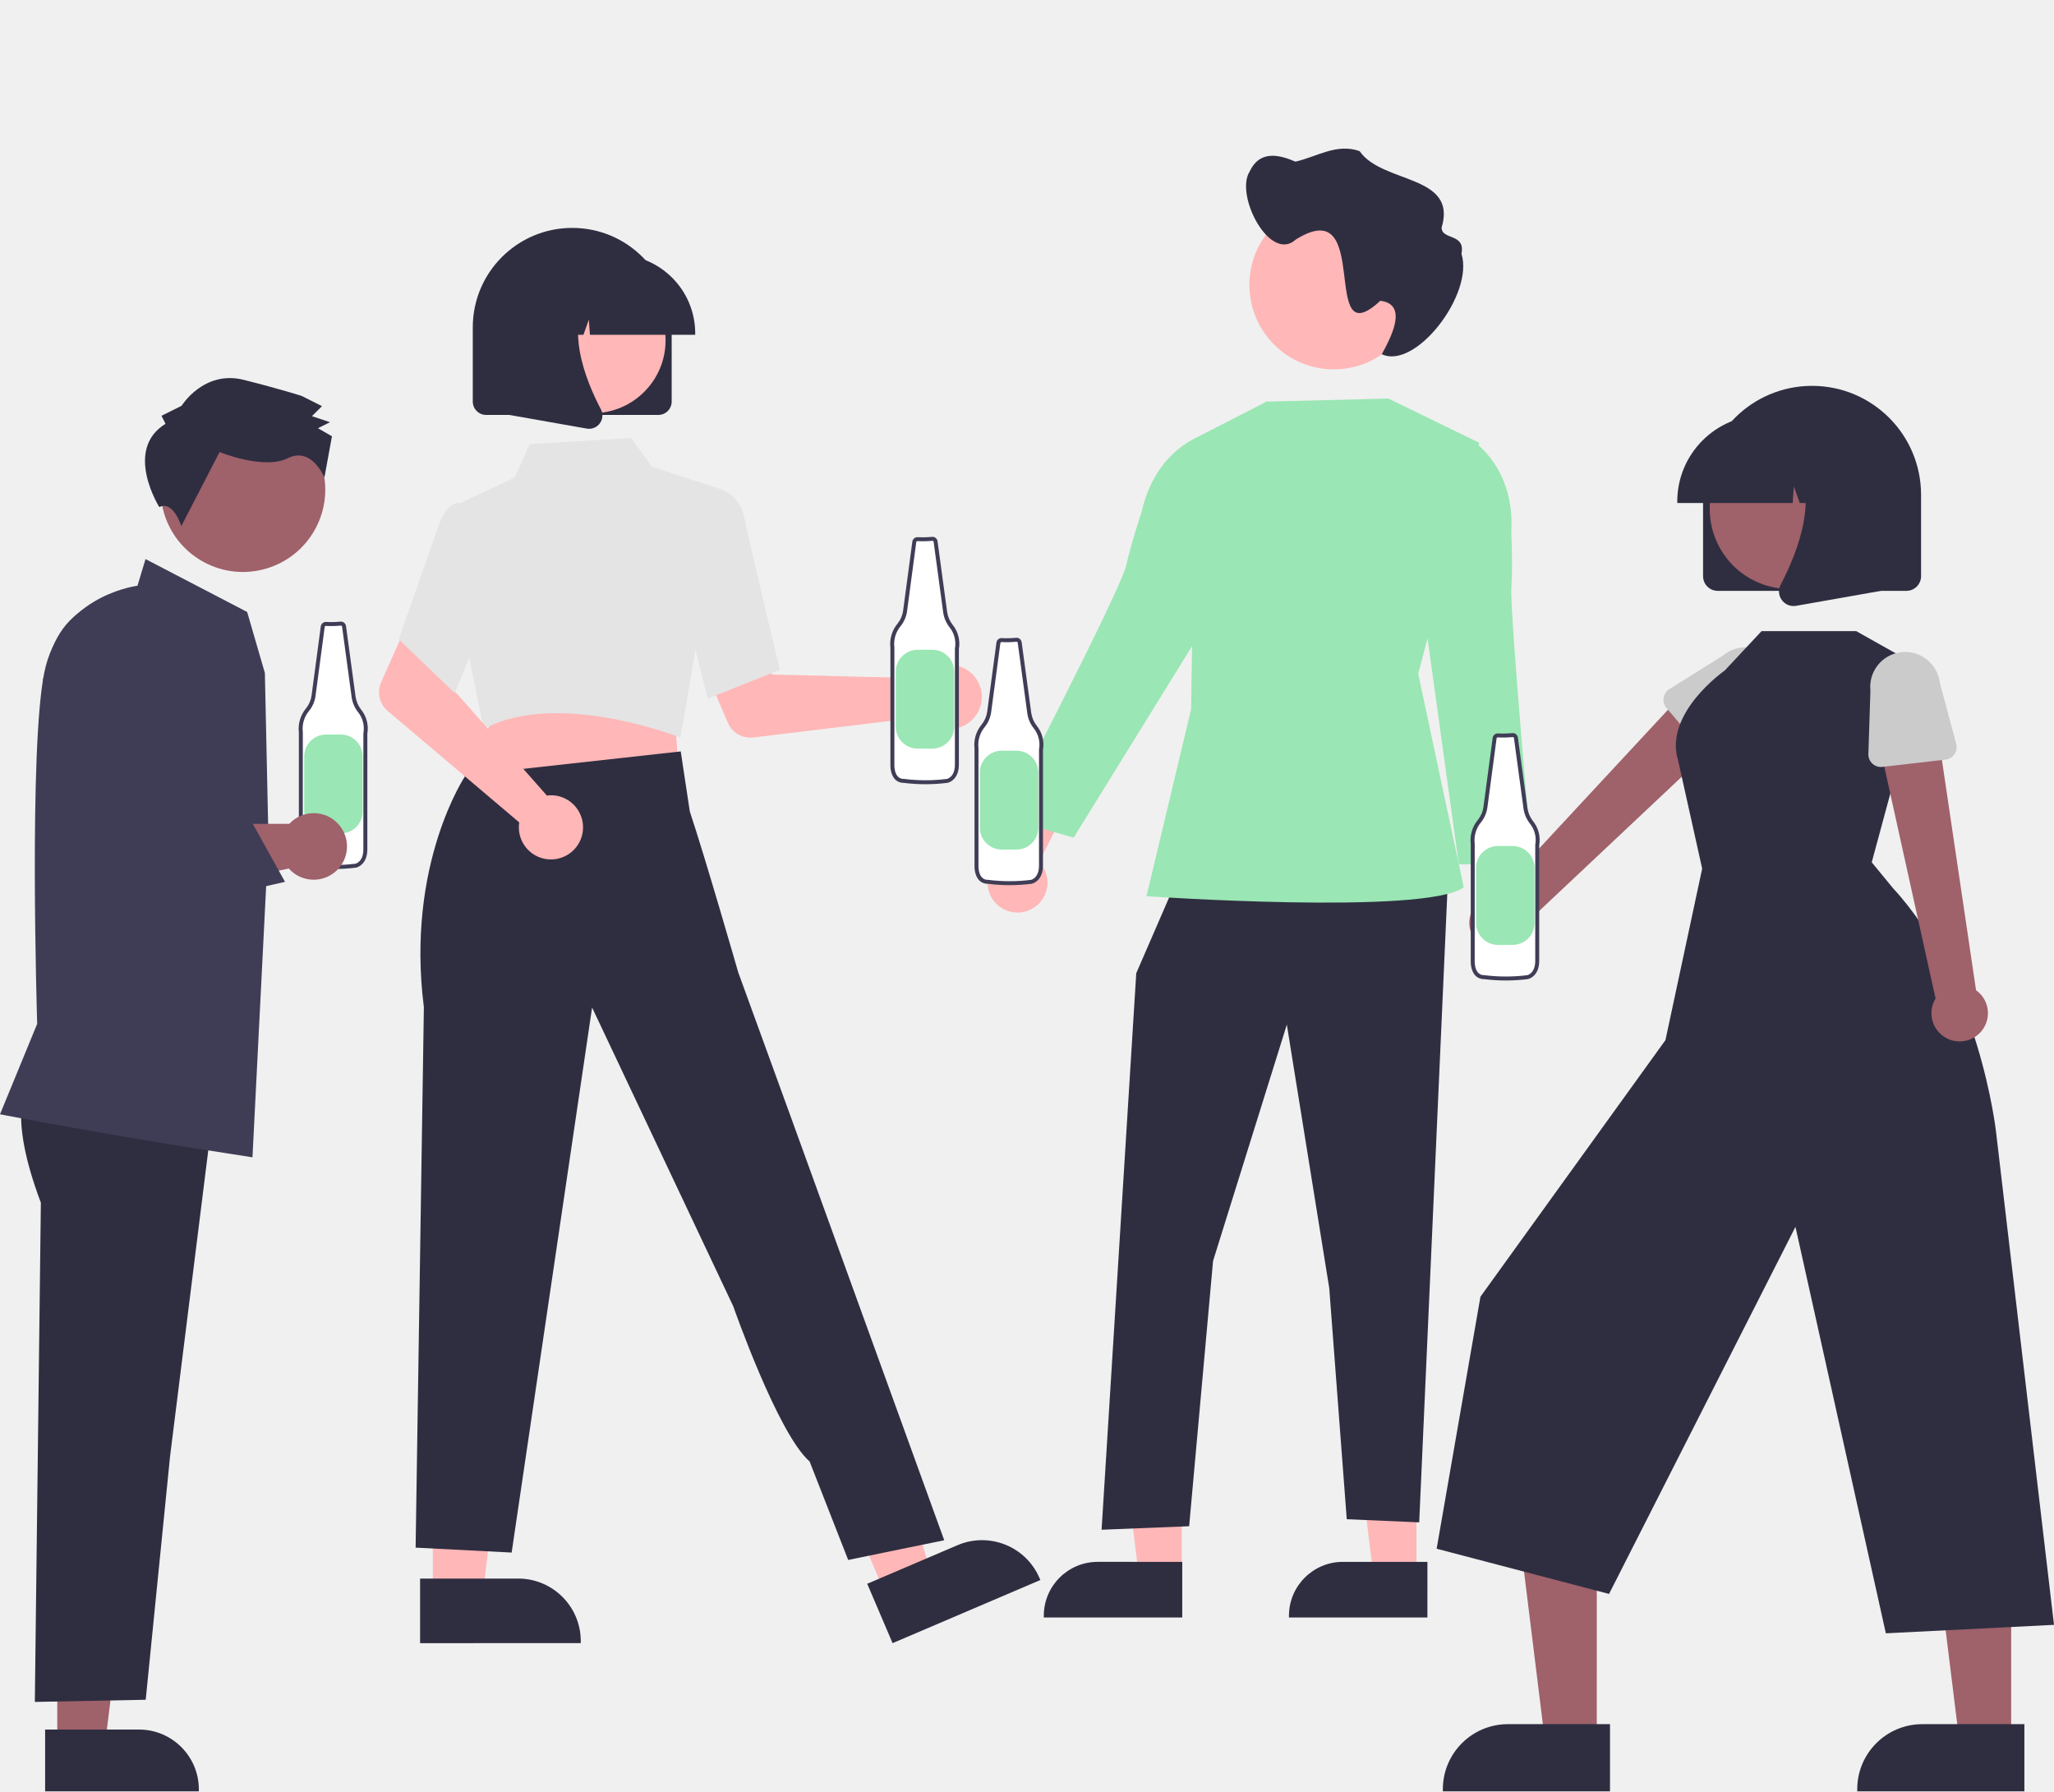
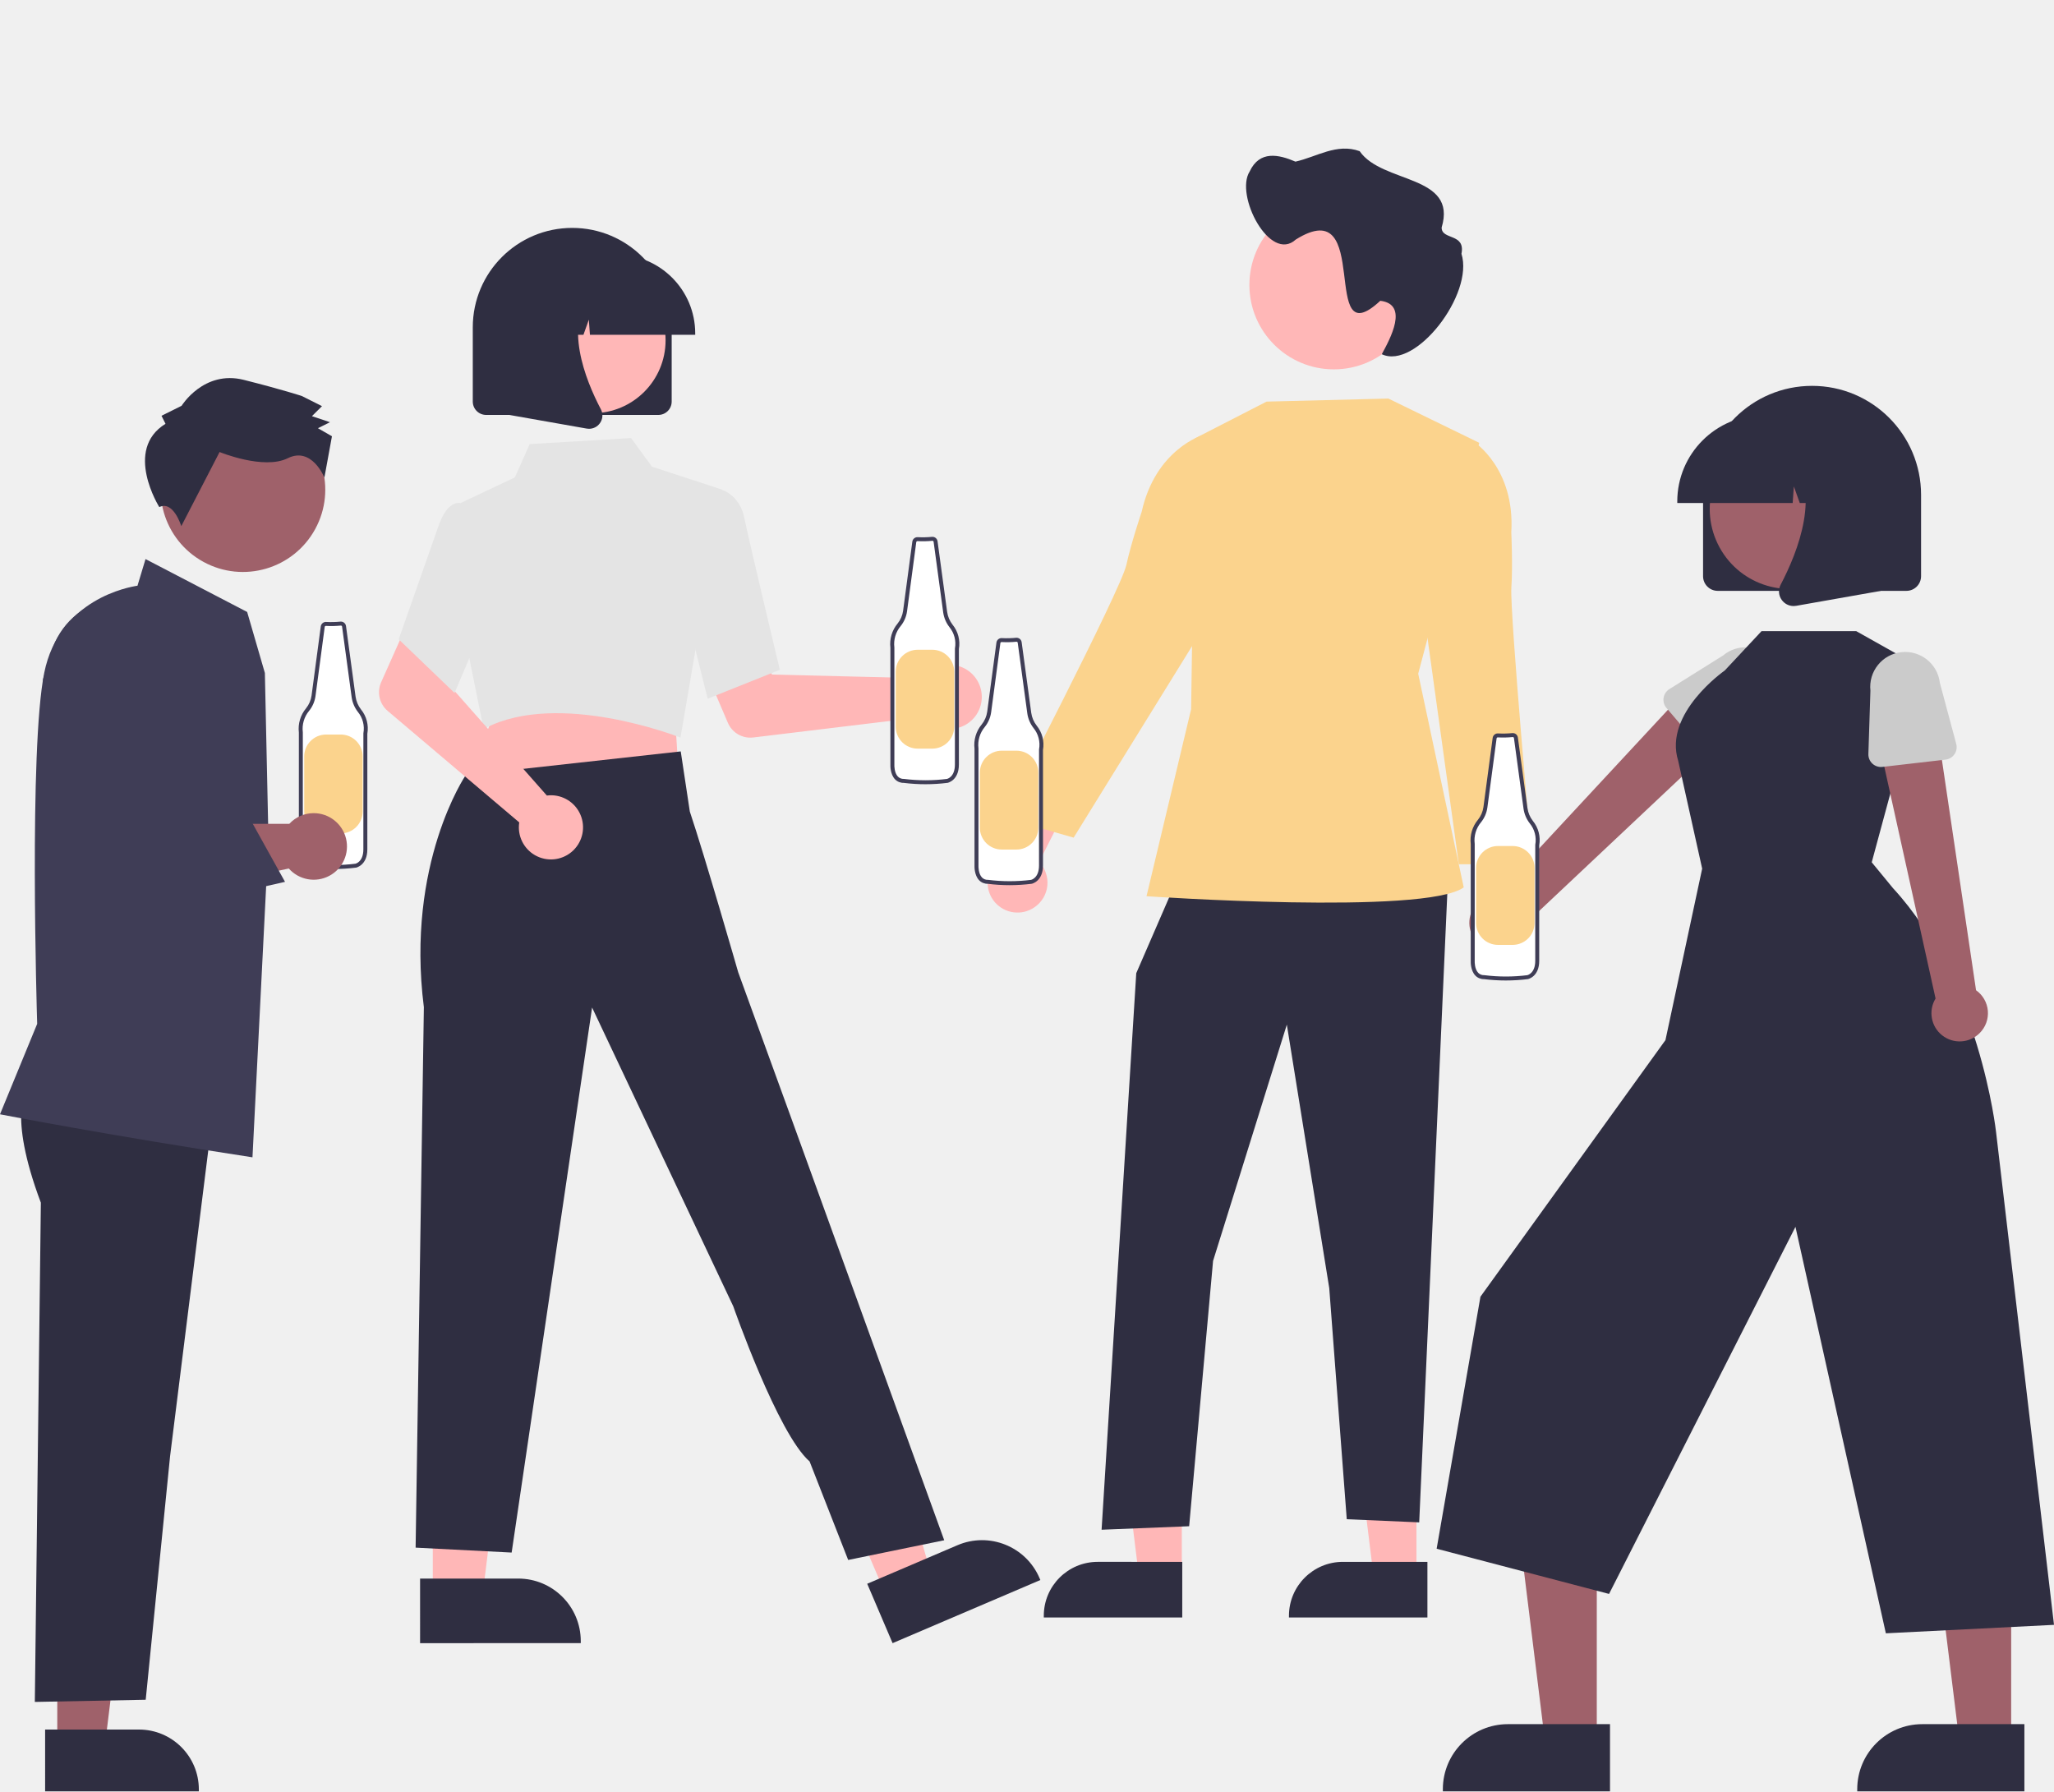
<svg xmlns="http://www.w3.org/2000/svg" data-name="Layer 1" width="732.643" height="638.921" viewBox="0 0 732.643 638.921">
  <path d="M355.197,352.96a33.503,33.503,0,0,1-5.159.12,1.125,1.125,0,0,0-1.239.977l-3.291,24.685a10.021,10.021,0,0,1-2.123,4.89,10.658,10.658,0,0,0-2.399,8.146v41.932s-.212,5.591,4.084,5.591a62.103,62.103,0,0,0,15.485,0s3.44-.651,3.44-5.81V392.203a10.099,10.099,0,0,0-2.123-8.21,10.276,10.276,0,0,1-2.059-4.862l-3.418-25.202A1.125,1.125,0,0,0,355.197,352.96Z" transform="translate(-233.6786 -130.5395)" fill="#fff" />
  <path d="M352.797,440.492a62.674,62.674,0,0,1-7.773-.483,4.18,4.18,0,0,1-3.099-1.269c-1.748-1.816-1.651-4.925-1.646-5.057l-.001-41.862a11.404,11.404,0,0,1,2.564-8.643,9.308,9.308,0,0,0,1.965-4.536l3.29-24.68a1.843,1.843,0,0,1,2.017-1.587,32.657,32.657,0,0,0,5.012-.121l.02-.002a1.833,1.833,0,0,1,1.948,1.579l3.419,25.203a9.578,9.578,0,0,0,1.917,4.522,10.779,10.779,0,0,1,2.272,8.707V433.491c0,5.68-3.975,6.498-4.016,6.506A63.144,63.144,0,0,1,352.797,440.492Zm-2.855-86.709a.424.424,0,0,0-.44.362l-3.292,24.69a10.736,10.736,0,0,1-2.274,5.241,9.991,9.991,0,0,0-2.248,7.614l.005.087v41.932c-.001.052-.077,2.674,1.254,4.052a2.791,2.791,0,0,0,2.122.832l.088.006a61.466,61.466,0,0,0,15.308,0c.067-.017,2.82-.644,2.82-5.109l.011-41.415a9.376,9.376,0,0,0-1.974-7.634,11.013,11.013,0,0,1-2.212-5.211l-3.419-25.206a.42.42,0,0,0-.436-.359,34.363,34.363,0,0,1-5.256.122A.556.556,0,0,0,349.942,353.784Z" transform="translate(-233.6786 -130.5395)" fill="#3f3d56" />
-   <path d="M116.324,261.989h5.216a7.82,7.82,0,0,1,7.82,7.82v19.625a7.82,7.82,0,0,1-7.82,7.82h-5.216a7.82,7.82,0,0,1-7.82-7.82V269.809A7.82,7.82,0,0,1,116.324,261.989Z" fill="#9ae6b4" />
+   <path d="M116.324,261.989h5.216a7.82,7.82,0,0,1,7.82,7.82v19.625a7.82,7.82,0,0,1-7.82,7.82h-5.216a7.82,7.82,0,0,1-7.82-7.82V269.809A7.82,7.82,0,0,1,116.324,261.989Z" fill="#FBD38D" />
  <polygon points="20.432 622.437 37.437 622.437 45.527 556.846 20.429 556.847 20.432 622.437" fill="#9f616a" />
  <path d="M249.773,747.425l33.489-.001h.001A21.343,21.343,0,0,1,304.605,768.765v.694l-54.831.002Z" transform="translate(-233.6786 -130.5395)" fill="#2f2e41" />
  <path d="M243.42,518.702s-7.37,8.331,4.833,40.805l-2.15,178.063,39.547-.772,8.693-86.858L310.171,523.191Z" transform="translate(-233.6786 -130.5395)" fill="#2f2e41" />
  <path d="M323.735,543.32l-.433-.066c-50.592-7.716-88.769-15.113-89.149-15.187l-.474-.092,13.262-32.257c-.105-3.371-2.976-98.023,2.52-125.218,5.32-26.326,30.398-30.64,33.255-31.046l2.869-9.507,36.251,18.864,6.322,21.76,1.284,59.639Z" transform="translate(-233.6786 -130.5395)" fill="#3f3d56" />
  <path d="M345.569,420.57a11.83,11.83,0,0,0-8.691,3.801H275.945l-22.319,4.751,3.664,28.264,79.396-17.075a11.871,11.871,0,1,0,8.882-19.741Z" transform="translate(-233.6786 -130.5395)" fill="#9f616a" />
  <circle cx="320.33" cy="305.177" r="29.366" transform="translate(-334.777 309.3312) rotate(-61.33684)" fill="#9f616a" />
  <path d="M292.71,281.7l-1.424-2.865,7.164-3.559s7.902-12.858,22.202-9.245,20.734,5.776,20.734,5.776l7.145,3.595-3.586,3.568,6.434,2.163-4.298,2.135,5.001,2.874-2.692,14.735s-4.471-11.176-13.068-6.905-24.32-2.208-24.32-2.208l-13.66,26.437s-2.818-9.268-7.843-6.796C290.499,311.406,277.662,290.963,292.71,281.7Z" transform="translate(-233.6786 -130.5395)" fill="#2f2e41" />
  <path d="M257.68,462.684,250.712,441.957l-1.686-69.094,2.969-9.803a27.389,27.389,0,1,1,51.728,17.896l-15.914,40.779.809,1.57,34.477-.279L335.342,445.071Z" transform="translate(-233.6786 -130.5395)" fill="#3f3d56" />
  <path d="M602.627,454.168a10.611,10.611,0,0,0,1.695-16.183l16.994-33.662-19.465,2.258-13.154,31.62A10.669,10.669,0,0,0,602.627,454.168Z" transform="translate(-233.6786 -130.5395)" fill="#ffb7b7" />
  <polygon points="505.24 562.075 489.924 562.074 482.638 502.999 505.242 503.001 505.24 562.075" fill="#ffb7b7" />
  <path d="M742.824,707.46l-49.384-.002v-.625A19.223,19.223,0,0,1,712.662,687.613h.001l30.162.001Z" transform="translate(-233.6786 -130.5395)" fill="#2f2e41" />
  <polygon points="421.54 562.075 406.224 562.074 398.938 502.999 421.543 503.001 421.54 562.075" fill="#ffb7b7" />
  <path d="M655.377,707.46l-49.384-.002v-.625a19.223,19.223,0,0,1,19.222-19.221h.001l30.162.001Z" transform="translate(-233.6786 -130.5395)" fill="#2f2e41" />
  <polygon points="420.285 312.572 405.294 347.108 392.928 545.614 424.159 544.365 432.689 449.736 459.002 365.454 474.129 459.415 480.376 541.866 506.218 542.985 516.516 312.572 420.285 312.572" fill="#2f2e41" />
-   <path d="M728.899,272.694l-43.449,1.087-25.509,13.095-1.4,96.614-15.909,66.704s99.404,6.841,113.146-3.153l-16.24-76.204,21.782-82.355Z" transform="translate(-233.6786 -130.5395)" fill="#9ae6b4" />
-   <path d="M666.651,288.478l-4.045-2.732s-16.757,5.022-21.71,27.366c0,0-3.79,11.21-5.453,18.917-1.907,8.84-44.026,90.041-44.026,90.041l25.217,7.234,46.232-74.766Z" transform="translate(-233.6786 -130.5395)" fill="#9ae6b4" />
+   <path d="M728.899,272.694l-43.449,1.087-25.509,13.095-1.4,96.614-15.909,66.704s99.404,6.841,113.146-3.153l-16.24-76.204,21.782-82.355Z" transform="translate(-233.6786 -130.5395)" fill="#FBD38D" />
+   <path d="M666.651,288.478l-4.045-2.732s-16.757,5.022-21.71,27.366c0,0-3.79,11.21-5.453,18.917-1.907,8.84-44.026,90.041-44.026,90.041l25.217,7.234,46.232-74.766Z" transform="translate(-233.6786 -130.5395)" fill="#FBD38D" />
  <path d="M760.638,466.556a10.611,10.611,0,0,1,2.833-16.023l-7.053-37.043,18.088,7.538,3.924,34.021a10.669,10.669,0,0,1-17.792,11.507Z" transform="translate(-233.6786 -130.5395)" fill="#ffb7b7" />
-   <path d="M754.782,289.636l4.641-1.51s14.722,9.448,13.322,32.292c0,0,.552,11.821.025,19.688-.604,9.023,7.495,98.691,7.495,98.691H754.03L742.787,357.594Z" transform="translate(-233.6786 -130.5395)" fill="#9ae6b4" />
+   <path d="M754.782,289.636l4.641-1.51s14.722,9.448,13.322,32.292c0,0,.552,11.821.025,19.688-.604,9.023,7.495,98.691,7.495,98.691H754.03L742.787,357.594Z" transform="translate(-233.6786 -130.5395)" fill="#FBD38D" />
  <path d="M739.565,232.16a30.119,30.119,0,1,1-30.119-30.119h0a30.044,30.044,0,0,1,30.119,29.969Q739.565,232.085,739.565,232.16Z" transform="translate(-233.6786 -130.5395)" fill="#ffb7b7" />
  <path d="M679.426,191.704c3.528-7.587,10.356-6.087,16.328-3.515,7.562-1.677,14.754-6.699,22.902-3.729,8.026,11.673,34.972,8.239,29.239,27.243-.007,4.554,8.569,1.903,7.072,9.361,4.543,14.353-16.399,41.535-28.421,35.811,2.973-5.449,9.765-17.826-.536-19.054-22.161,20.62-2.286-39.264-30.131-21.849C686.659,224.409,674.038,200.144,679.426,191.704Z" transform="translate(-233.6786 -130.5395)" fill="#2f2e41" />
  <path d="M765.911,469.56a10.009,10.009,0,0,0,11.98-9.594L853.518,388.783l-17.016-13.574-69.117,74.418a10.064,10.064,0,0,0-1.474,19.932Z" transform="translate(-233.6786 -130.5395)" fill="#9f616a" />
  <path d="M842.802,400.29,828.088,383.047a4.488,4.488,0,0,1,1.032-6.717l19.155-11.991a12.464,12.464,0,0,1,16.125,19.01l-14.803,16.978a4.488,4.488,0,0,1-6.796-.037Z" transform="translate(-233.6786 -130.5395)" fill="#cbcbcb" />
  <polygon points="569.558 620.997 551.067 620.996 542.27 549.675 569.561 549.676 569.558 620.997" fill="#9f616a" />
  <path d="M807.952,769.461l-59.622-.002v-.754A23.208,23.208,0,0,1,771.536,745.498h.001l36.415.001Z" transform="translate(-233.6786 -130.5395)" fill="#2f2e41" />
  <polygon points="717.365 620.997 698.875 620.996 690.078 549.675 717.369 549.676 717.365 620.997" fill="#9f616a" />
  <path d="M955.76,769.461l-59.622-.002v-.754A23.208,23.208,0,0,1,919.344,745.498h.001l36.415.001Z" transform="translate(-233.6786 -130.5395)" fill="#2f2e41" />
  <path d="M901.307,438.096l18.639-68.863-24.18-13.591H862.014l-13.127,14.044s-21.932,15.259-16.624,32.166l8.564,38.509-13.097,61.161-65.991,91.515L746.118,682.93l61.492,16.12,66.494-130.93L906.344,713.095l59.977-3.016L945.654,534.297s-5.892-53.549-36.773-86.985Z" transform="translate(-233.6786 -130.5395)" fill="#2f2e41" />
  <path d="M939.799,499.025a10.009,10.009,0,0,0-1.282-15.294l-14.462-97.564-20.757,6.554,20.778,93.965a10.064,10.064,0,0,0,15.723,12.34Z" transform="translate(-233.6786 -130.5395)" fill="#9f616a" />
  <path d="M927.629,401.479,905.111,404.075a4.488,4.488,0,0,1-5-4.603l.729-22.587a12.464,12.464,0,0,1,24.772-2.783l5.837,21.756a4.488,4.488,0,0,1-3.821,5.62Z" transform="translate(-233.6786 -130.5395)" fill="#cbcbcb" />
  <path d="M841.146,336.058V307.044a38.88,38.88,0,1,1,77.76,0v29.015a5.229,5.229,0,0,1-5.223,5.223H846.369A5.229,5.229,0,0,1,841.146,336.058Z" transform="translate(-233.6786 -130.5395)" fill="#2f2e41" />
  <circle cx="872.037" cy="312.1" r="28.505" transform="translate(-276.5163 325.9885) rotate(-28.66322)" fill="#9f616a" />
  <path d="M831.948,309.365A30.791,30.791,0,0,1,862.704,278.609h5.803a30.79,30.79,0,0,1,30.755,30.756v.58H886.999l-4.183-11.712L881.98,309.945h-6.338l-2.11-5.91-.422,5.91h-41.161Z" transform="translate(-233.6786 -130.5395)" fill="#2f2e41" />
  <path d="M869.231,344.544a5.145,5.145,0,0,1-.409-5.463c6.149-11.697,14.76-33.309,3.331-46.638l-.821-.958h33.178v49.813l-30.14,5.318a5.335,5.335,0,0,1-.924.082A5.202,5.202,0,0,1,869.231,344.544Z" transform="translate(-233.6786 -130.5395)" fill="#2f2e41" />
  <path d="M564.278,371.069a11.478,11.478,0,0,0-1.154,1.391l-54.059-1.323L502.758,359.613l-18.636,7.245,9.182,21.486a8.723,8.723,0,0,0,9.067,5.232l61.077-7.378a11.446,11.446,0,1,0,.83-15.129Z" transform="translate(-233.6786 -130.5395)" fill="#ffb7b7" />
  <polygon points="154.374 568.836 172.149 568.836 180.605 500.275 154.371 500.276 154.374 568.836" fill="#ffb7b7" />
  <path d="M383.519,693.573l35.006-.001h.001A22.309,22.309,0,0,1,440.834,715.879v.725l-57.314.002Z" transform="translate(-233.6786 -130.5395)" fill="#2f2e41" />
  <polygon points="315.778 568.441 332.124 561.458 312.967 495.086 288.843 505.393 315.778 568.441" fill="#ffb7b7" />
  <path d="M543.007,695.425l32.191-13.752.001-.001A22.309,22.309,0,0,1,604.477,693.423l.285.667-52.706,22.516Z" transform="translate(-233.6786 -130.5395)" fill="#2f2e41" />
  <polygon points="240.773 255.381 242.058 276.21 204.487 280.231 165.173 284.438 176.744 252.81 240.773 255.381" fill="#ffb7b7" />
  <path d="M475.771,393.394c-.426-.167-42.863-16.675-68.93-3.177l-.641.332-5.2-25.596-2.963-55.03,19.281-9.111,5.309-11.891,36.159-2.14,7.431,10.19,25.299,8.291L476.396,393.641Z" transform="translate(-233.6786 -130.5395)" fill="#e4e4e4" />
  <path d="M477.1,343.723l4.473-35.142,10.184-3.1.172.063c.235.086,5.77,2.205,7.285,9.867,1.454,7.355,12.407,53.123,12.517,53.585l.11.458-25.733,10.296Z" transform="translate(-233.6786 -130.5395)" fill="#e4e4e4" />
  <path d="M536.218,686.931l34.255-7.027-54.749-151.072-18.738-51.528S485.101,435.988,479.732,420l-3.24-21.453-76.707,8.49s-21.424,31.463-14.916,82.747L381.925,682.539l34.255,1.757,28.692-194.403,50.357,106.57s15.872,45.477,27.228,55.335Z" transform="translate(-233.6786 -130.5395)" fill="#2f2e41" />
  <path d="M430.546,414.192a11.478,11.478,0,0,0-1.805.099l-35.785-40.541,4.163-12.46-17.983-8.74-9.513,21.342a8.723,8.723,0,0,0,2.328,10.207l46.937,39.771a11.446,11.446,0,1,0,11.658-9.678Z" transform="translate(-233.6786 -130.5395)" fill="#ffb7b7" />
  <path d="M375.895,358.557,389.885,318.708c1.572-4.697,3.542-7.551,5.856-8.482a3.613,3.613,0,0,1,2.903-.027l6.273,7.925,5.822,24.459L395.812,377.696Z" transform="translate(-233.6786 -130.5395)" fill="#e4e4e4" />
  <path d="M468.496,278.536h-61.416a4.77,4.77,0,0,1-4.765-4.765V247.299a35.473,35.473,0,0,1,70.946,0v26.472A4.77,4.77,0,0,1,468.496,278.536Z" transform="translate(-233.6786 -130.5395)" fill="#2f2e41" />
  <circle cx="211.399" cy="121.373" r="26.008" fill="#ffb7b7" />
  <path d="M481.653,249.946H444.099l-.385-5.392-1.925,5.392h-5.783l-.763-10.686L431.426,249.946h-11.189v-.529a28.092,28.092,0,0,1,28.061-28.061h5.295a28.092,28.092,0,0,1,28.061,28.061Z" transform="translate(-233.6786 -130.5395)" fill="#2f2e41" />
  <path d="M443.791,283.478a4.867,4.867,0,0,1-.843-.074l-27.499-4.852V233.104H445.72l-.749.874c-10.427,12.161-2.571,31.88,3.039,42.551a4.694,4.694,0,0,1-.373,4.984A4.746,4.746,0,0,1,443.791,283.478Z" transform="translate(-233.6786 -130.5395)" fill="#2f2e41" />
  <path d="M773.197,392.72a33.504,33.504,0,0,1-5.159.12,1.125,1.125,0,0,0-1.239.977l-3.291,24.685a10.021,10.021,0,0,1-2.123,4.89,10.658,10.658,0,0,0-2.399,8.146v41.932s-.212,5.591,4.084,5.591a62.103,62.103,0,0,0,15.485,0s3.44-.651,3.44-5.81V431.963a10.099,10.099,0,0,0-2.123-8.21,10.276,10.276,0,0,1-2.059-4.862l-3.418-25.202A1.125,1.125,0,0,0,773.197,392.72Z" transform="translate(-233.6786 -130.5395)" fill="#fff" />
  <path d="M770.797,480.253a62.674,62.674,0,0,1-7.773-.483,4.18,4.18,0,0,1-3.099-1.269c-1.748-1.816-1.651-4.925-1.646-5.057l-.001-41.862a11.404,11.404,0,0,1,2.564-8.643,9.308,9.308,0,0,0,1.965-4.536l3.29-24.68a1.843,1.843,0,0,1,2.017-1.586,32.658,32.658,0,0,0,5.012-.121l.02-.002a1.833,1.833,0,0,1,1.948,1.579l3.419,25.203a9.578,9.578,0,0,0,1.917,4.522,10.779,10.779,0,0,1,2.272,8.707v41.225c0,5.68-3.975,6.498-4.016,6.506A63.142,63.142,0,0,1,770.797,480.253Zm-2.855-86.709a.424.424,0,0,0-.44.362l-3.292,24.69a10.736,10.736,0,0,1-2.274,5.241,9.991,9.991,0,0,0-2.248,7.614l.005.087v41.932c-.001.052-.077,2.674,1.254,4.052a2.791,2.791,0,0,0,2.122.832l.088.006a61.465,61.465,0,0,0,15.308,0c.067-.017,2.82-.644,2.82-5.109l.011-41.415a9.376,9.376,0,0,0-1.974-7.634,11.013,11.013,0,0,1-2.212-5.211l-3.419-25.206a.42.42,0,0,0-.436-.359,34.364,34.364,0,0,1-5.256.122A.556.556,0,0,0,767.942,393.544Z" transform="translate(-233.6786 -130.5395)" fill="#3f3d56" />
-   <path d="M534.324,301.749h5.216a7.82,7.82,0,0,1,7.82,7.82v19.625a7.82,7.82,0,0,1-7.82,7.82h-5.216a7.82,7.82,0,0,1-7.82-7.82V309.57A7.82,7.82,0,0,1,534.324,301.749Z" fill="#9ae6b4" />
+   <path d="M534.324,301.749h5.216a7.82,7.82,0,0,1,7.82,7.82v19.625a7.82,7.82,0,0,1-7.82,7.82h-5.216a7.82,7.82,0,0,1-7.82-7.82V309.57A7.82,7.82,0,0,1,534.324,301.749Z" fill="#FBD38D" />
  <path d="M596.197,358.72a33.504,33.504,0,0,1-5.159.12,1.125,1.125,0,0,0-1.239.977l-3.291,24.685a10.021,10.021,0,0,1-2.123,4.89,10.658,10.658,0,0,0-2.399,8.146v41.932s-.212,5.591,4.084,5.591a62.103,62.103,0,0,0,15.485,0s3.44-.651,3.44-5.81V397.963a10.099,10.099,0,0,0-2.123-8.21,10.276,10.276,0,0,1-2.059-4.862l-3.418-25.202A1.125,1.125,0,0,0,596.197,358.72Z" transform="translate(-233.6786 -130.5395)" fill="#fff" />
  <path d="M593.797,446.253a62.674,62.674,0,0,1-7.773-.483,4.18,4.18,0,0,1-3.099-1.269c-1.748-1.816-1.651-4.925-1.646-5.057l-.001-41.862a11.404,11.404,0,0,1,2.564-8.643,9.308,9.308,0,0,0,1.965-4.536l3.29-24.68a1.843,1.843,0,0,1,2.017-1.586,32.658,32.658,0,0,0,5.012-.121l.02-.002a1.833,1.833,0,0,1,1.948,1.579l3.419,25.203a9.578,9.578,0,0,0,1.917,4.522,10.779,10.779,0,0,1,2.272,8.707v41.225c0,5.68-3.975,6.498-4.016,6.506A63.142,63.142,0,0,1,593.797,446.253Zm-2.855-86.709a.424.424,0,0,0-.44.362l-3.292,24.69a10.736,10.736,0,0,1-2.274,5.241,9.991,9.991,0,0,0-2.248,7.614l.005.087v41.932c-.001.052-.077,2.674,1.254,4.052a2.791,2.791,0,0,0,2.122.832l.088.006a61.465,61.465,0,0,0,15.308,0c.067-.017,2.82-.644,2.82-5.109l.011-41.415a9.376,9.376,0,0,0-1.974-7.634,11.013,11.013,0,0,1-2.212-5.211l-3.419-25.206a.42.42,0,0,0-.436-.359,34.364,34.364,0,0,1-5.256.122A.556.556,0,0,0,590.942,359.544Z" transform="translate(-233.6786 -130.5395)" fill="#3f3d56" />
-   <path d="M357.324,267.749h5.216a7.82,7.82,0,0,1,7.82,7.82v19.625a7.82,7.82,0,0,1-7.82,7.82h-5.216a7.82,7.82,0,0,1-7.82-7.82V275.57A7.82,7.82,0,0,1,357.324,267.749Z" fill="#9ae6b4" />
+   <path d="M357.324,267.749h5.216a7.82,7.82,0,0,1,7.82,7.82v19.625a7.82,7.82,0,0,1-7.82,7.82h-5.216a7.82,7.82,0,0,1-7.82-7.82V275.57A7.82,7.82,0,0,1,357.324,267.749Z" fill="#FBD38D" />
  <path d="M566.197,322.72a33.504,33.504,0,0,1-5.159.12,1.125,1.125,0,0,0-1.239.977l-3.291,24.685a10.021,10.021,0,0,1-2.123,4.89,10.658,10.658,0,0,0-2.399,8.146v41.932s-.212,5.591,4.084,5.591a62.103,62.103,0,0,0,15.485,0s3.44-.651,3.44-5.81V361.963a10.099,10.099,0,0,0-2.123-8.21,10.276,10.276,0,0,1-2.059-4.862l-3.418-25.202A1.125,1.125,0,0,0,566.197,322.72Z" transform="translate(-233.6786 -130.5395)" fill="#fff" />
  <path d="M563.797,410.253a62.674,62.674,0,0,1-7.773-.483,4.18,4.18,0,0,1-3.099-1.269c-1.748-1.816-1.651-4.925-1.646-5.057l-.001-41.862a11.404,11.404,0,0,1,2.564-8.643,9.308,9.308,0,0,0,1.965-4.536l3.29-24.68a1.843,1.843,0,0,1,2.017-1.586,32.658,32.658,0,0,0,5.012-.121l.02-.002a1.833,1.833,0,0,1,1.948,1.579l3.419,25.203a9.578,9.578,0,0,0,1.917,4.522,10.779,10.779,0,0,1,2.272,8.707v41.225c0,5.68-3.975,6.498-4.016,6.506A63.142,63.142,0,0,1,563.797,410.253Zm-2.855-86.709a.424.424,0,0,0-.44.362l-3.292,24.69a10.736,10.736,0,0,1-2.274,5.241,9.991,9.991,0,0,0-2.248,7.614l.005.087v41.932c-.001.052-.077,2.674,1.254,4.052a2.791,2.791,0,0,0,2.122.832l.088.006a61.465,61.465,0,0,0,15.308,0c.067-.017,2.82-.644,2.82-5.109l.011-41.415a9.376,9.376,0,0,0-1.974-7.634,11.013,11.013,0,0,1-2.212-5.211l-3.419-25.206a.42.42,0,0,0-.436-.359,34.364,34.364,0,0,1-5.256.122A.556.556,0,0,0,560.942,323.544Z" transform="translate(-233.6786 -130.5395)" fill="#3f3d56" />
-   <path d="M327.324,231.749h5.216a7.82,7.82,0,0,1,7.82,7.82v19.625a7.82,7.82,0,0,1-7.82,7.82h-5.216a7.82,7.82,0,0,1-7.82-7.82V239.57A7.82,7.82,0,0,1,327.324,231.749Z" fill="#9ae6b4" />
+   <path d="M327.324,231.749h5.216a7.82,7.82,0,0,1,7.82,7.82v19.625a7.82,7.82,0,0,1-7.82,7.82h-5.216a7.82,7.82,0,0,1-7.82-7.82V239.57A7.82,7.82,0,0,1,327.324,231.749Z" fill="#FBD38D" />
  <circle cx="56.187" cy="46" r="25" fill="#f0f0f0" />
  <circle cx="632.187" cy="25" r="25" fill="#f0f0f0" />
  <circle cx="346.187" cy="95" r="18" fill="#f0f0f0" />
</svg>
